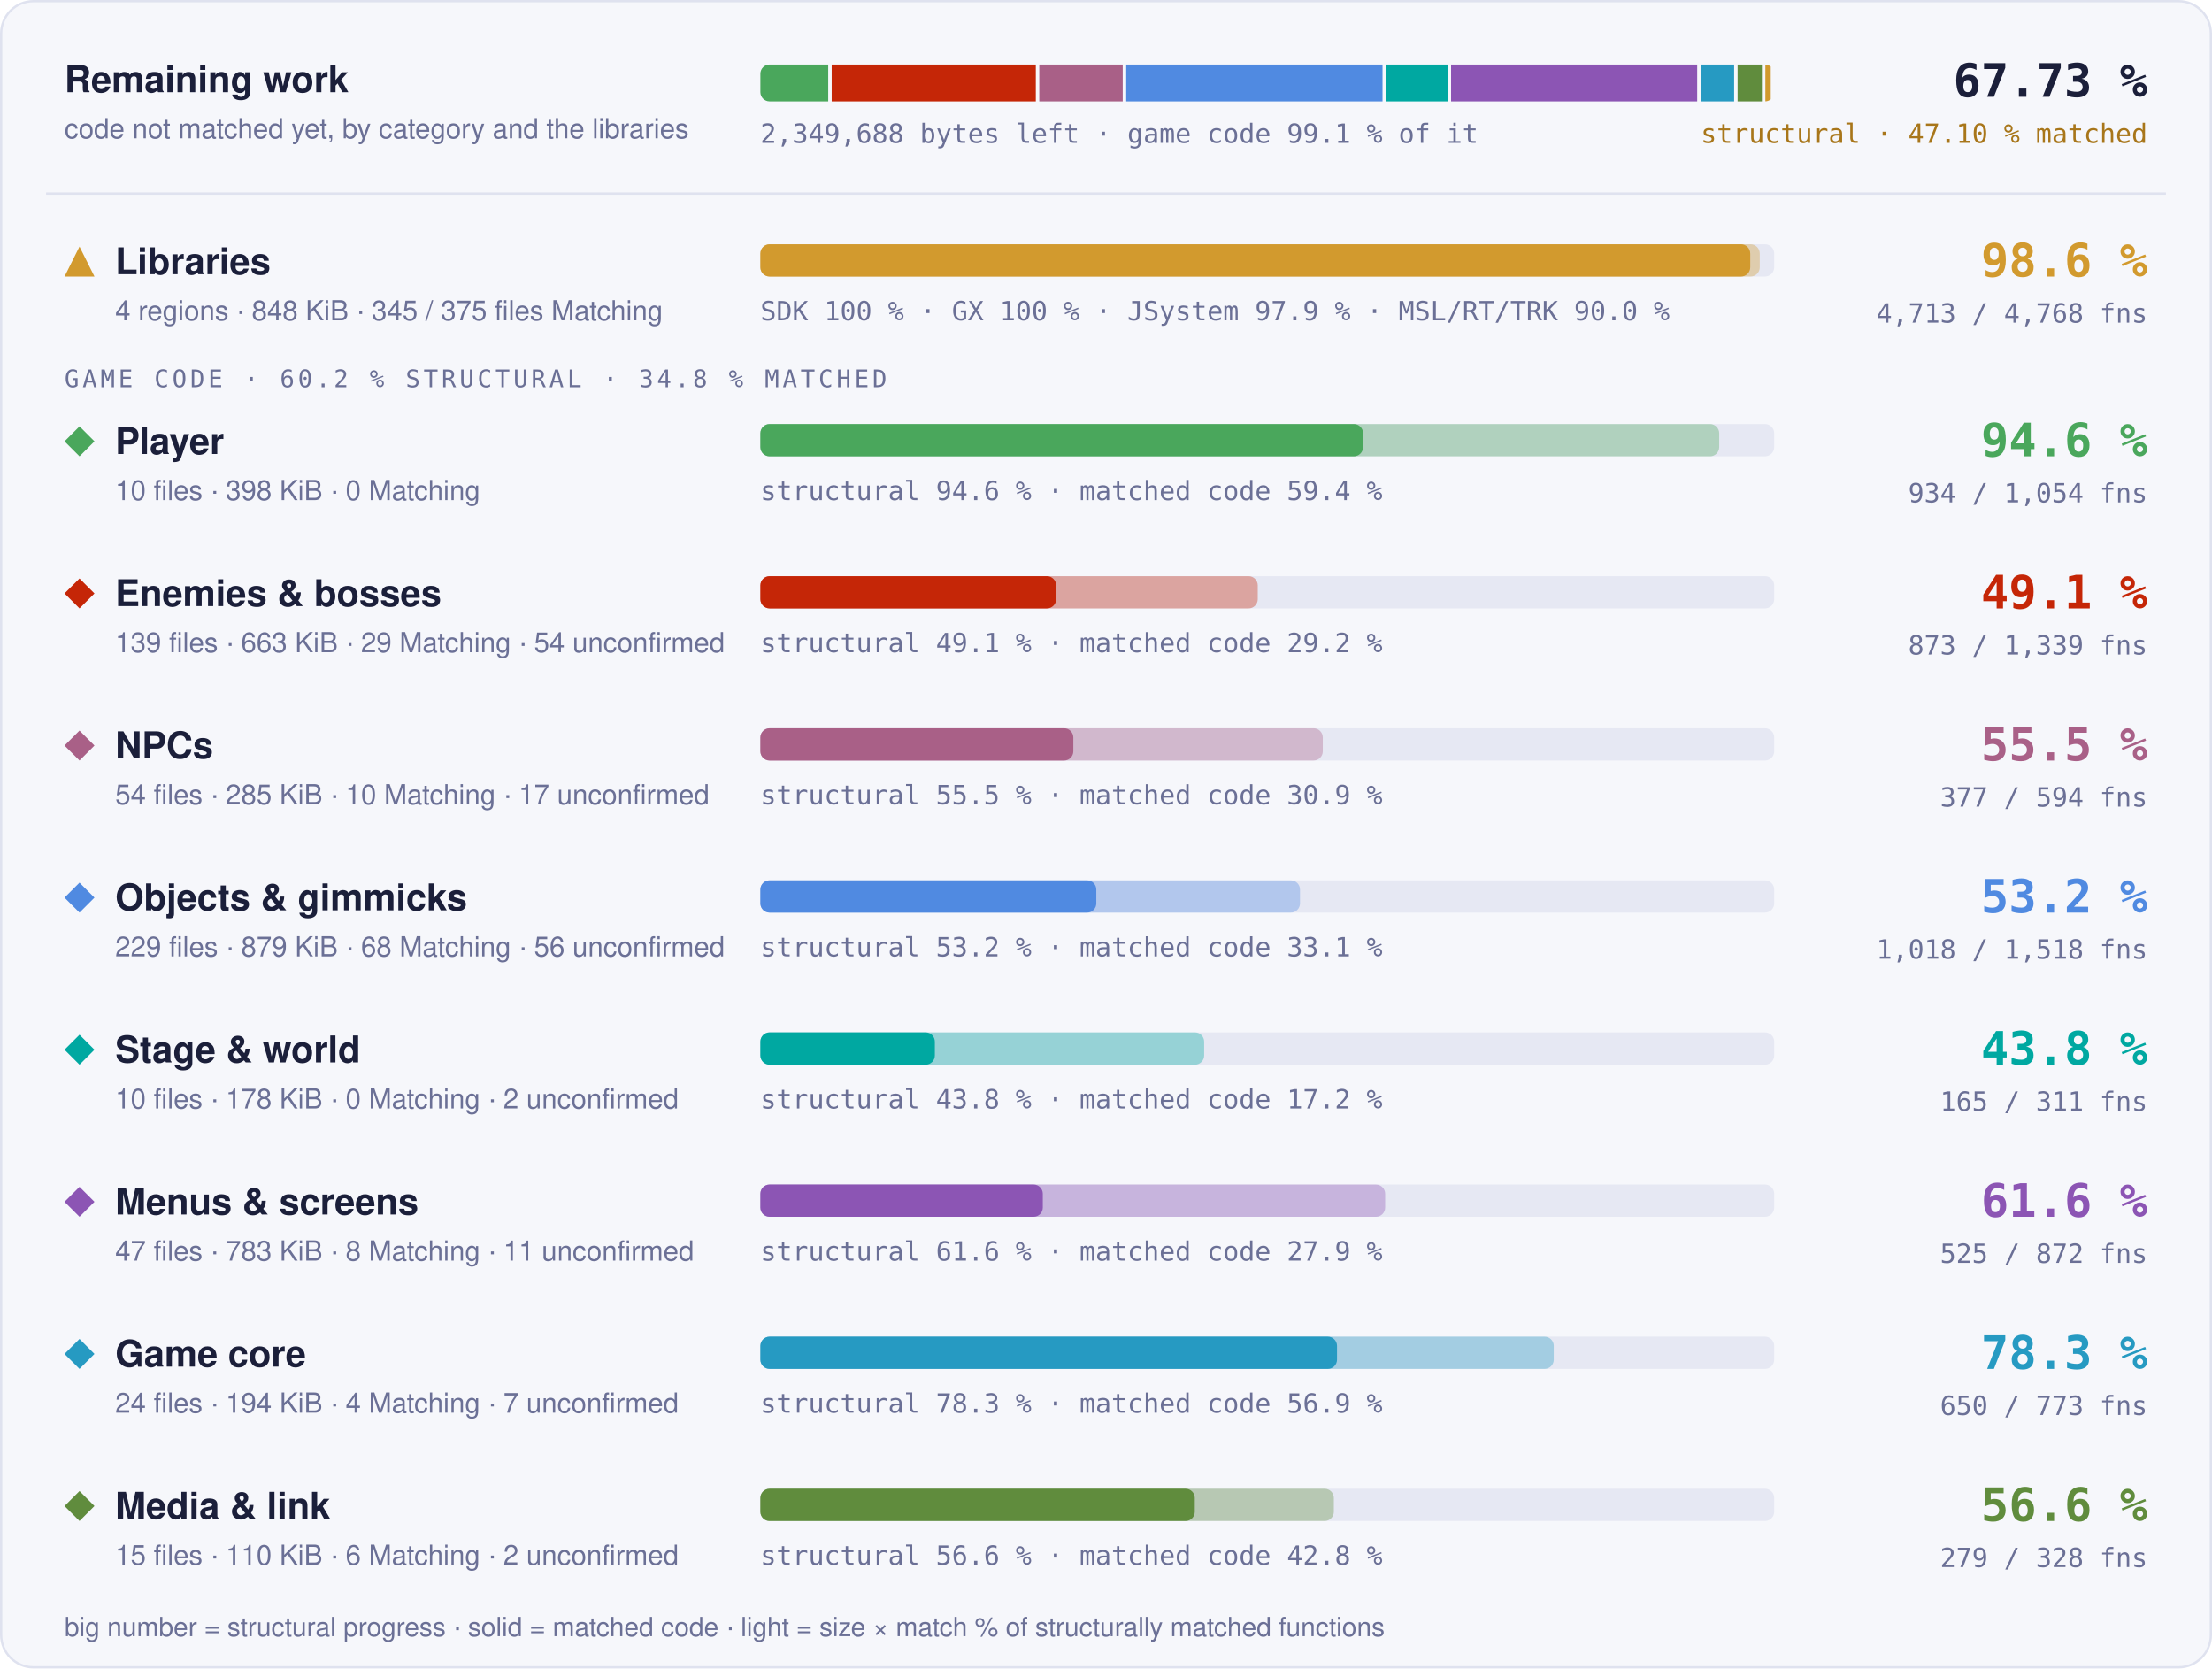
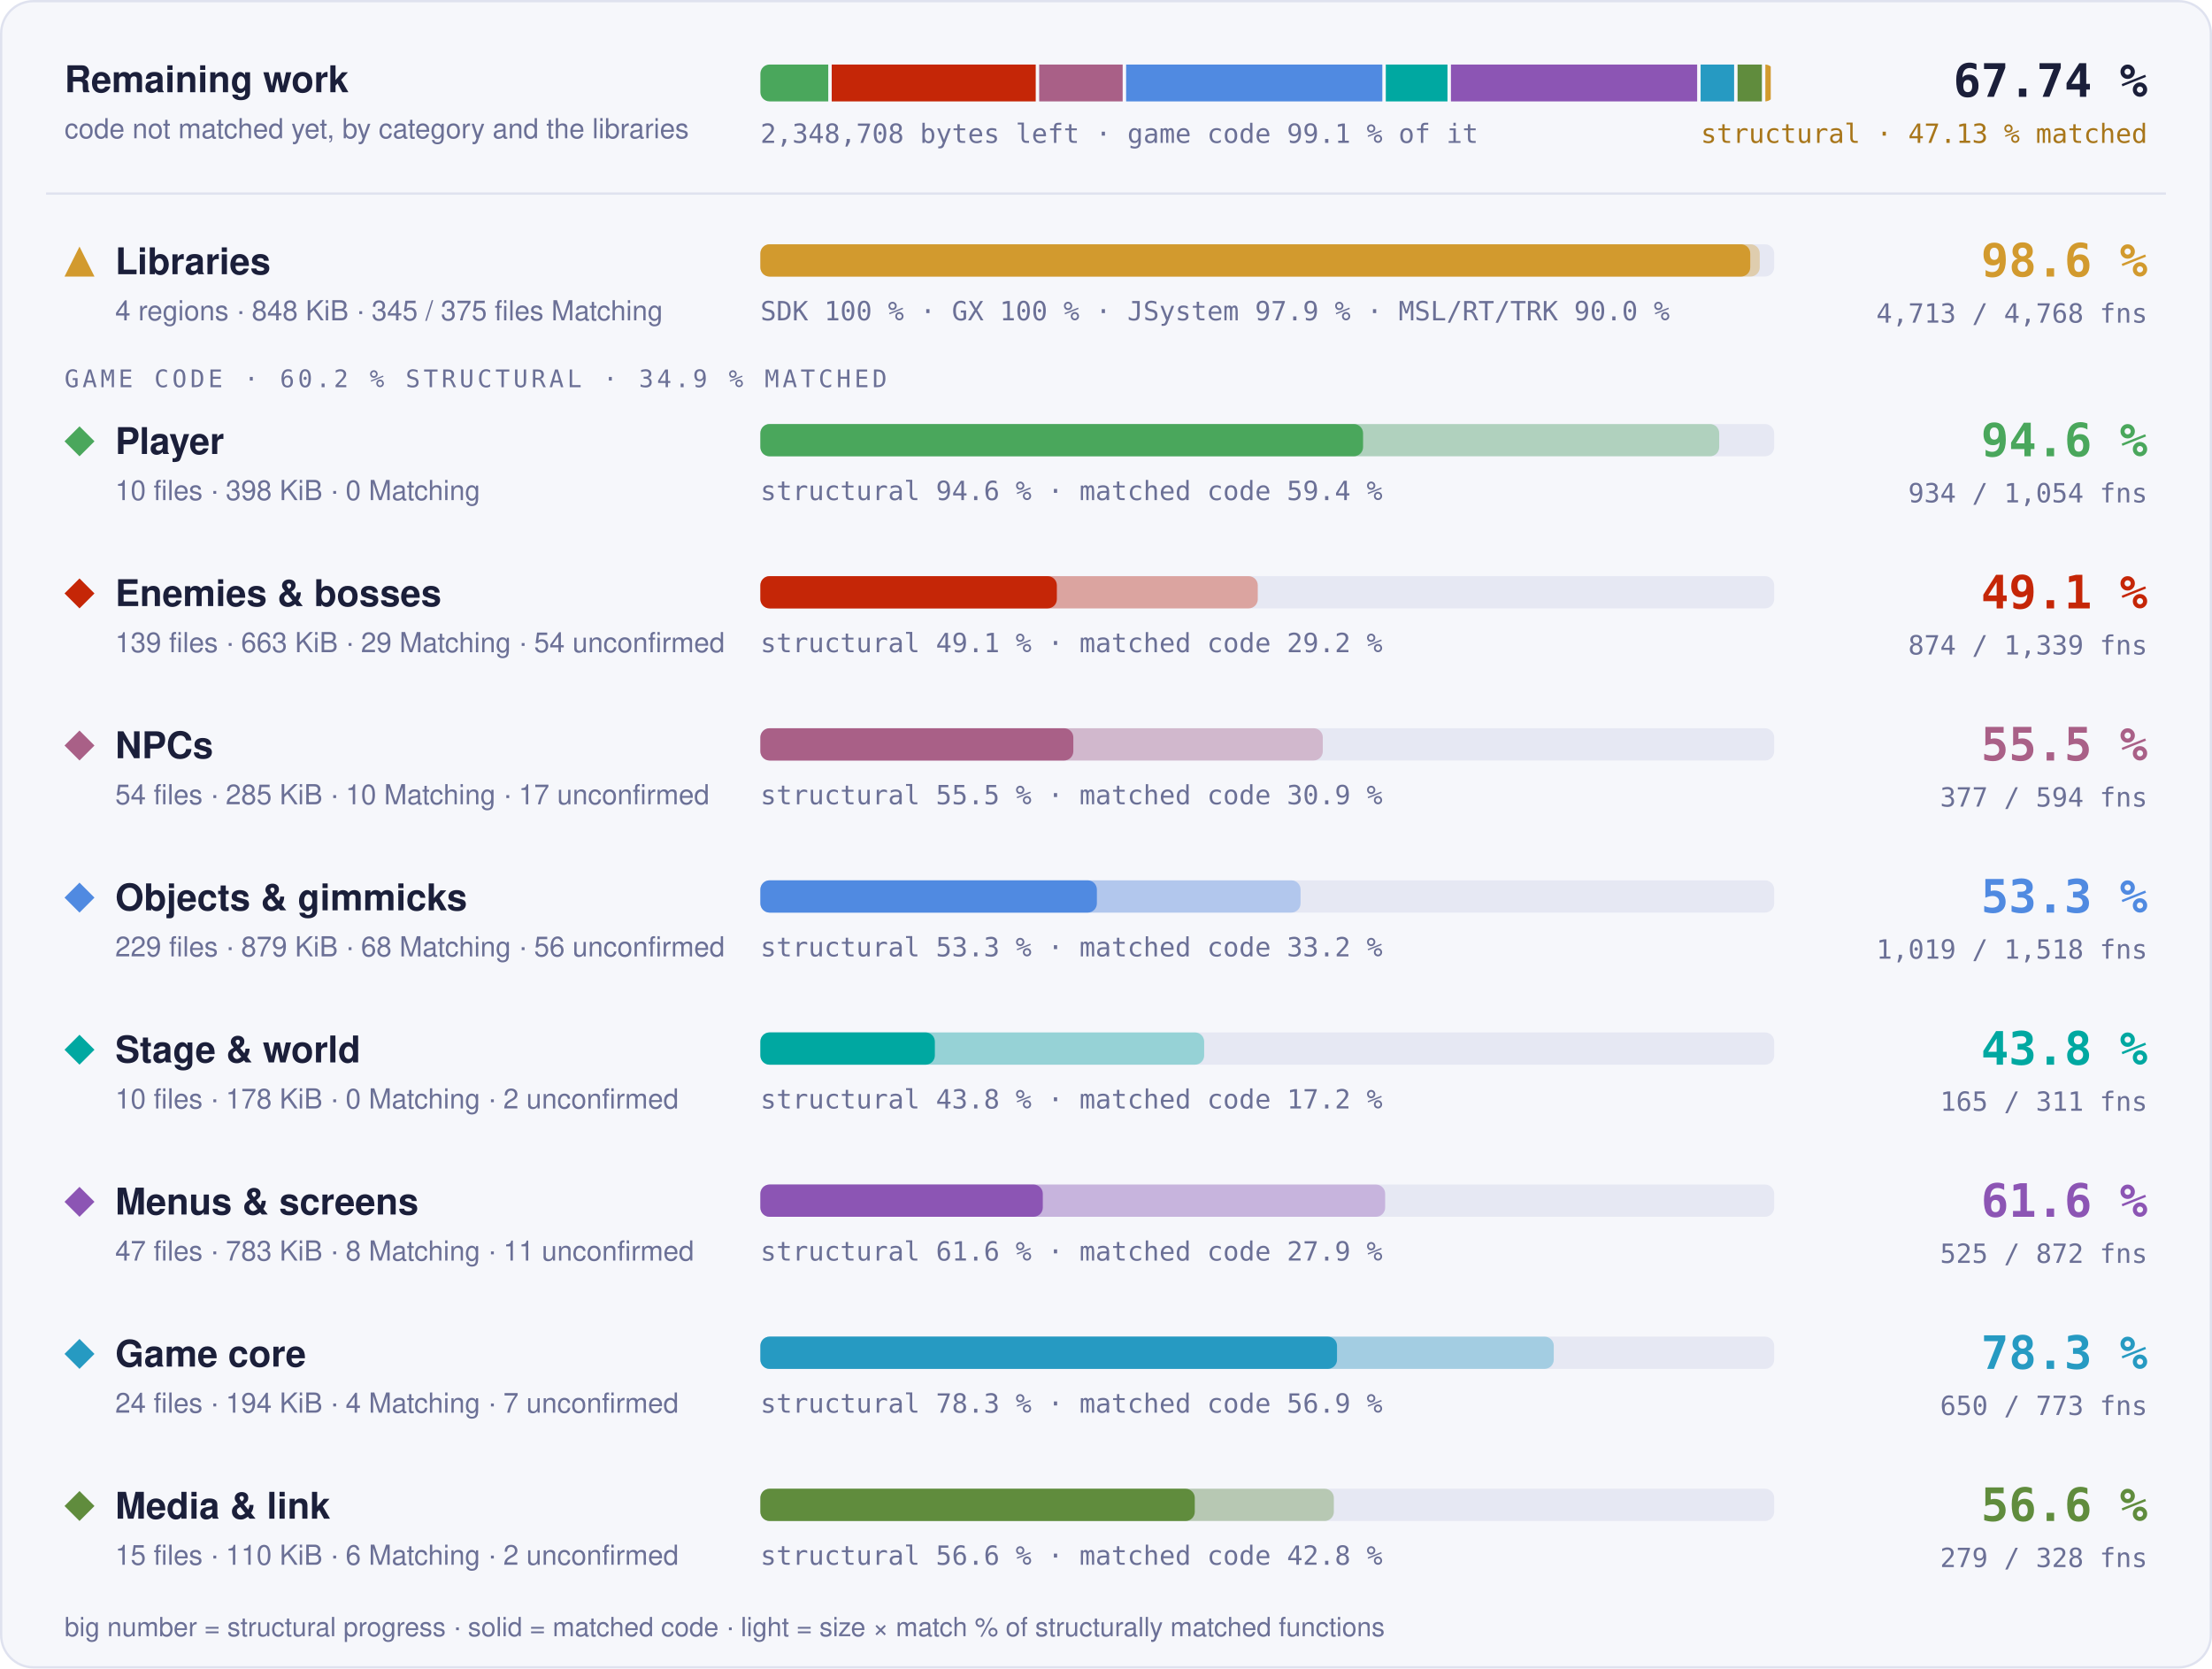
- <svg xmlns="http://www.w3.org/2000/svg" width="960" height="724" viewBox="0 0 960 724" role="img" aria-label="Progress overview: Libraries 98.6 % structural, 97.6 % matched code, 4713 of 4768 functions; Player 94.6 % structural, 59.4 % matched code, 934 of 1054 functions; Enemies &amp; bosses 49.1 % structural, 29.2 % matched code, 873 of 1339 functions; NPCs 55.5 % structural, 30.9 % matched code, 377 of 594 functions; Objects &amp; gimmicks 53.2 % structural, 33.1 % matched code, 1018 of 1518 functions; Stage &amp; world 43.8 % structural, 17.2 % matched code, 165 of 311 functions; Menus &amp; screens 61.6 % structural, 27.9 % matched code, 525 of 872 functions; Game core 78.3 % structural, 56.9 % matched code, 650 of 773 functions; Media &amp; link 56.6 % structural, 42.8 % matched code, 279 of 328 functions">
+ <svg xmlns="http://www.w3.org/2000/svg" width="960" height="724" viewBox="0 0 960 724" role="img" aria-label="Progress overview: Libraries 98.6 % structural, 97.6 % matched code, 4713 of 4768 functions; Player 94.6 % structural, 59.4 % matched code, 934 of 1054 functions; Enemies &amp; bosses 49.1 % structural, 29.2 % matched code, 874 of 1339 functions; NPCs 55.5 % structural, 30.9 % matched code, 377 of 594 functions; Objects &amp; gimmicks 53.3 % structural, 33.2 % matched code, 1019 of 1518 functions; Stage &amp; world 43.8 % structural, 17.2 % matched code, 165 of 311 functions; Menus &amp; screens 61.6 % structural, 27.9 % matched code, 525 of 872 functions; Game core 78.3 % structural, 56.9 % matched code, 650 of 773 functions; Media &amp; link 56.6 % structural, 42.8 % matched code, 279 of 328 functions">
  <style>text { font-family: -apple-system, BlinkMacSystemFont, 'Segoe UI', Helvetica, Arial, sans-serif; } .mono { font-family: ui-monospace, SFMono-Regular, 'SF Mono', Menlo, Consolas, monospace; } .grow { transform-box: fill-box; transform-origin: 0 50%; animation: grow 1.4s cubic-bezier(.2,.8,.2,1) both; } @keyframes grow { from { transform: scaleX(0); } } @media (prefers-reduced-motion: reduce) { * { animation: none !important; } }</style>
  <rect x="0.5" y="0.5" width="959" height="723" rx="14" fill="#f6f7fb" stroke="#dfe2ef" />
  <text x="28" y="40" font-size="16" font-weight="700" fill="#1b1f3a">Remaining work</text>
  <text x="28" y="60" font-size="12" fill="#6b7096">code not matched yet, by category and the libraries</text>
  <clipPath id="rw">
    <rect x="330" y="28" width="440" height="16" rx="4" />
  </clipPath>
  <g clip-path="url(#rw)">
-     <rect class="grow" x="330.00" y="28" width="29.45" height="16" fill="#4aa75c" />
-     <rect class="grow" x="360.95" y="28" width="88.59" height="16" fill="#c52607" />
-     <rect class="grow" x="451.04" y="28" width="36.22" height="16" fill="#a96087" />
-     <rect class="grow" x="488.76" y="28" width="111.25" height="16" fill="#508ae1" />
-     <rect class="grow" x="601.50" y="28" width="26.76" height="16" fill="#00a8a1" />
-     <rect class="grow" x="629.76" y="28" width="106.81" height="16" fill="#8c55b4" />
-     <rect class="grow" x="738.07" y="28" width="14.54" height="16" fill="#269ac2" />
-     <rect class="grow" x="754.11" y="28" width="10.55" height="16" fill="#608c3d" />
+     <rect class="grow" x="330.00" y="28" width="29.46" height="16" fill="#4aa75c" />
+     <rect class="grow" x="360.96" y="28" width="88.54" height="16" fill="#c52607" />
+     <rect class="grow" x="451.00" y="28" width="36.23" height="16" fill="#a96087" />
+     <rect class="grow" x="488.73" y="28" width="111.20" height="16" fill="#508ae1" />
+     <rect class="grow" x="601.43" y="28" width="26.77" height="16" fill="#00a8a1" />
+     <rect class="grow" x="629.70" y="28" width="106.86" height="16" fill="#8c55b4" />
+     <rect class="grow" x="738.06" y="28" width="14.54" height="16" fill="#269ac2" />
+     <rect class="grow" x="754.10" y="28" width="10.56" height="16" fill="#608c3d" />
    <rect class="grow" x="766.16" y="28" width="2.34" height="16" fill="#d29a2e" />
  </g>
-   <text x="330" y="62" class="mono" font-size="11.5" fill="#6b7096">2,349,688 bytes left · game code 99.1 % of it</text>
-   <text x="932" y="42" text-anchor="end" class="mono" font-size="20" font-weight="700" fill="#1b1f3a">67.73 %</text>
-   <text x="932" y="62" text-anchor="end" class="mono" font-size="11.5" fill="#a8761a">structural · 47.10 % matched</text>
+   <text x="330" y="62" class="mono" font-size="11.5" fill="#6b7096">2,348,708 bytes left · game code 99.1 % of it</text>
+   <text x="932" y="42" text-anchor="end" class="mono" font-size="20" font-weight="700" fill="#1b1f3a">67.74 %</text>
+   <text x="932" y="62" text-anchor="end" class="mono" font-size="11.5" fill="#a8761a">structural · 47.13 % matched</text>
  <line x1="20" x2="940" y1="84" y2="84" stroke="#dfe2ef" />
  <g fill="#d29a2e">
    <path d="M34.5 107L41 120L28 120Z" />
  </g>
  <text x="50" y="119" font-size="16" font-weight="700" fill="#1b1f3a">Libraries</text>
  <text x="50" y="139" font-size="12" fill="#6b7096">4 regions · 848 KiB · 345 / 375 files Matching</text>
  <rect x="330" y="106" width="440" height="14" rx="4" fill="#e6e8f3" />
  <rect class="grow" style="animation-delay:0.0s" x="330" y="106" width="433.73" height="14" rx="4" fill="#d29a2e" fill-opacity="0.35" />
  <rect class="grow" style="animation-delay:0.0s" x="330" y="106" width="429.60" height="14" rx="4" fill="#d29a2e" />
  <text x="330" y="139" class="mono" font-size="11.5" fill="#6b7096">SDK 100 % · GX 100 % · JSystem 97.9 % · MSL/RT/TRK 90.0 %</text>
  <text x="932" y="120" text-anchor="end" class="mono" font-size="20" font-weight="700" fill="#d29a2e">98.6 %</text>
  <text x="932" y="140" text-anchor="end" class="mono" font-size="11.5" fill="#6b7096">4,713 / 4,768 fns</text>
-   <text x="28" y="168" class="mono" font-size="10.5" letter-spacing="0.14em" fill="#6b7096">GAME CODE · 60.2 % STRUCTURAL · 34.8 % MATCHED</text>
+   <text x="28" y="168" class="mono" font-size="10.5" letter-spacing="0.14em" fill="#6b7096">GAME CODE · 60.2 % STRUCTURAL · 34.9 % MATCHED</text>
  <g fill="#4aa75c">
    <path d="M34.5 185L41 191.5L34.5 198L28 191.5Z" />
  </g>
  <text x="50" y="197" font-size="16" font-weight="700" fill="#1b1f3a">Player</text>
  <text x="50" y="217" font-size="12" fill="#6b7096">10 files · 398 KiB · 0 Matching</text>
  <rect x="330" y="184" width="440" height="14" rx="4" fill="#e6e8f3" />
  <rect class="grow" style="animation-delay:0.1s" x="330" y="184" width="416.13" height="14" rx="4" fill="#4aa75c" fill-opacity="0.35" />
  <rect class="grow" style="animation-delay:0.1s" x="330" y="184" width="261.57" height="14" rx="4" fill="#4aa75c" />
  <text x="330" y="217" class="mono" font-size="11.5" fill="#6b7096">structural 94.6 % · matched code 59.4 %</text>
  <text x="932" y="198" text-anchor="end" class="mono" font-size="20" font-weight="700" fill="#4aa75c">94.6 %</text>
  <text x="932" y="218" text-anchor="end" class="mono" font-size="11.5" fill="#6b7096">934 / 1,054 fns</text>
  <g fill="#c52607">
    <path d="M34.5 251L41 257.5L34.5 264L28 257.5Z" />
  </g>
  <text x="50" y="263" font-size="16" font-weight="700" fill="#1b1f3a">Enemies &amp; bosses</text>
  <text x="50" y="283" font-size="12" fill="#6b7096">139 files · 663 KiB · 29 Matching · 54 unconfirmed</text>
  <rect x="330" y="250" width="440" height="14" rx="4" fill="#e6e8f3" />
-   <rect class="grow" style="animation-delay:0.2s" x="330" y="250" width="215.86" height="14" rx="4" fill="#c52607" fill-opacity="0.35" />
-   <rect class="grow" style="animation-delay:0.2s" x="330" y="250" width="128.36" height="14" rx="4" fill="#c52607" />
+   <rect class="grow" style="animation-delay:0.2s" x="330" y="250" width="215.87" height="14" rx="4" fill="#c52607" fill-opacity="0.35" />
+   <rect class="grow" style="animation-delay:0.2s" x="330" y="250" width="128.67" height="14" rx="4" fill="#c52607" />
  <text x="330" y="283" class="mono" font-size="11.5" fill="#6b7096">structural 49.1 % · matched code 29.2 %</text>
  <text x="932" y="264" text-anchor="end" class="mono" font-size="20" font-weight="700" fill="#c52607">49.1 %</text>
-   <text x="932" y="284" text-anchor="end" class="mono" font-size="11.5" fill="#6b7096">873 / 1,339 fns</text>
+   <text x="932" y="284" text-anchor="end" class="mono" font-size="11.5" fill="#6b7096">874 / 1,339 fns</text>
  <g fill="#a96087">
    <path d="M34.5 317L41 323.5L34.5 330L28 323.5Z" />
  </g>
  <text x="50" y="329" font-size="16" font-weight="700" fill="#1b1f3a">NPCs</text>
  <text x="50" y="349" font-size="12" fill="#6b7096">54 files · 285 KiB · 10 Matching · 17 unconfirmed</text>
  <rect x="330" y="316" width="440" height="14" rx="4" fill="#e6e8f3" />
  <rect class="grow" style="animation-delay:0.3s" x="330" y="316" width="244.09" height="14" rx="4" fill="#a96087" fill-opacity="0.35" />
  <rect class="grow" style="animation-delay:0.3s" x="330" y="316" width="135.82" height="14" rx="4" fill="#a96087" />
  <text x="330" y="349" class="mono" font-size="11.5" fill="#6b7096">structural 55.5 % · matched code 30.9 %</text>
  <text x="932" y="330" text-anchor="end" class="mono" font-size="20" font-weight="700" fill="#a96087">55.5 %</text>
  <text x="932" y="350" text-anchor="end" class="mono" font-size="11.5" fill="#6b7096">377 / 594 fns</text>
  <g fill="#508ae1">
    <path d="M34.5 383L41 389.5L34.5 396L28 389.5Z" />
  </g>
  <text x="50" y="395" font-size="16" font-weight="700" fill="#1b1f3a">Objects &amp; gimmicks</text>
  <text x="50" y="415" font-size="12" fill="#6b7096">229 files · 879 KiB · 68 Matching · 56 unconfirmed</text>
  <rect x="330" y="382" width="440" height="14" rx="4" fill="#e6e8f3" />
-   <rect class="grow" style="animation-delay:0.4s" x="330" y="382" width="234.20" height="14" rx="4" fill="#508ae1" fill-opacity="0.35" />
-   <rect class="grow" style="animation-delay:0.4s" x="330" y="382" width="145.79" height="14" rx="4" fill="#508ae1" />
-   <text x="330" y="415" class="mono" font-size="11.5" fill="#6b7096">structural 53.2 % · matched code 33.1 %</text>
-   <text x="932" y="396" text-anchor="end" class="mono" font-size="20" font-weight="700" fill="#508ae1">53.2 %</text>
-   <text x="932" y="416" text-anchor="end" class="mono" font-size="11.5" fill="#6b7096">1,018 / 1,518 fns</text>
+   <rect class="grow" style="animation-delay:0.4s" x="330" y="382" width="234.44" height="14" rx="4" fill="#508ae1" fill-opacity="0.35" />
+   <rect class="grow" style="animation-delay:0.4s" x="330" y="382" width="146.04" height="14" rx="4" fill="#508ae1" />
+   <text x="330" y="415" class="mono" font-size="11.5" fill="#6b7096">structural 53.3 % · matched code 33.2 %</text>
+   <text x="932" y="396" text-anchor="end" class="mono" font-size="20" font-weight="700" fill="#508ae1">53.3 %</text>
+   <text x="932" y="416" text-anchor="end" class="mono" font-size="11.5" fill="#6b7096">1,019 / 1,518 fns</text>
  <g fill="#00a8a1">
    <path d="M34.5 449L41 455.5L34.5 462L28 455.5Z" />
  </g>
  <text x="50" y="461" font-size="16" font-weight="700" fill="#1b1f3a">Stage &amp; world</text>
  <text x="50" y="481" font-size="12" fill="#6b7096">10 files · 178 KiB · 0 Matching · 2 unconfirmed</text>
  <rect x="330" y="448" width="440" height="14" rx="4" fill="#e6e8f3" />
  <rect class="grow" style="animation-delay:0.5s" x="330" y="448" width="192.60" height="14" rx="4" fill="#00a8a1" fill-opacity="0.35" />
  <rect class="grow" style="animation-delay:0.5s" x="330" y="448" width="75.72" height="14" rx="4" fill="#00a8a1" />
  <text x="330" y="481" class="mono" font-size="11.5" fill="#6b7096">structural 43.8 % · matched code 17.2 %</text>
  <text x="932" y="462" text-anchor="end" class="mono" font-size="20" font-weight="700" fill="#00a8a1">43.8 %</text>
  <text x="932" y="482" text-anchor="end" class="mono" font-size="11.5" fill="#6b7096">165 / 311 fns</text>
  <g fill="#8c55b4">
    <path d="M34.5 515L41 521.5L34.5 528L28 521.5Z" />
  </g>
  <text x="50" y="527" font-size="16" font-weight="700" fill="#1b1f3a">Menus &amp; screens</text>
  <text x="50" y="547" font-size="12" fill="#6b7096">47 files · 783 KiB · 8 Matching · 11 unconfirmed</text>
  <rect x="330" y="514" width="440" height="14" rx="4" fill="#e6e8f3" />
  <rect class="grow" style="animation-delay:0.6s" x="330" y="514" width="271.15" height="14" rx="4" fill="#8c55b4" fill-opacity="0.35" />
  <rect class="grow" style="animation-delay:0.6s" x="330" y="514" width="122.57" height="14" rx="4" fill="#8c55b4" />
  <text x="330" y="547" class="mono" font-size="11.5" fill="#6b7096">structural 61.6 % · matched code 27.9 %</text>
  <text x="932" y="528" text-anchor="end" class="mono" font-size="20" font-weight="700" fill="#8c55b4">61.6 %</text>
  <text x="932" y="548" text-anchor="end" class="mono" font-size="11.5" fill="#6b7096">525 / 872 fns</text>
  <g fill="#269ac2">
    <path d="M34.5 581L41 587.5L34.5 594L28 587.5Z" />
  </g>
  <text x="50" y="593" font-size="16" font-weight="700" fill="#1b1f3a">Game core</text>
  <text x="50" y="613" font-size="12" fill="#6b7096">24 files · 194 KiB · 4 Matching · 7 unconfirmed</text>
  <rect x="330" y="580" width="440" height="14" rx="4" fill="#e6e8f3" />
  <rect class="grow" style="animation-delay:0.7s" x="330" y="580" width="344.33" height="14" rx="4" fill="#269ac2" fill-opacity="0.35" />
  <rect class="grow" style="animation-delay:0.7s" x="330" y="580" width="250.26" height="14" rx="4" fill="#269ac2" />
  <text x="330" y="613" class="mono" font-size="11.5" fill="#6b7096">structural 78.3 % · matched code 56.9 %</text>
  <text x="932" y="594" text-anchor="end" class="mono" font-size="20" font-weight="700" fill="#269ac2">78.3 %</text>
  <text x="932" y="614" text-anchor="end" class="mono" font-size="11.5" fill="#6b7096">650 / 773 fns</text>
  <g fill="#608c3d">
    <path d="M34.5 647L41 653.5L34.5 660L28 653.5Z" />
  </g>
  <text x="50" y="659" font-size="16" font-weight="700" fill="#1b1f3a">Media &amp; link</text>
  <text x="50" y="679" font-size="12" fill="#6b7096">15 files · 110 KiB · 6 Matching · 2 unconfirmed</text>
  <rect x="330" y="646" width="440" height="14" rx="4" fill="#e6e8f3" />
  <rect class="grow" style="animation-delay:0.8s" x="330" y="646" width="248.88" height="14" rx="4" fill="#608c3d" fill-opacity="0.35" />
  <rect class="grow" style="animation-delay:0.8s" x="330" y="646" width="188.53" height="14" rx="4" fill="#608c3d" />
  <text x="330" y="679" class="mono" font-size="11.5" fill="#6b7096">structural 56.6 % · matched code 42.8 %</text>
  <text x="932" y="660" text-anchor="end" class="mono" font-size="20" font-weight="700" fill="#608c3d">56.6 %</text>
  <text x="932" y="680" text-anchor="end" class="mono" font-size="11.5" fill="#6b7096">279 / 328 fns</text>
  <text x="28" y="710" font-size="11.5" fill="#6b7096">big number = structural progress · solid = matched code · light = size × match % of structurally matched functions</text>
</svg>
